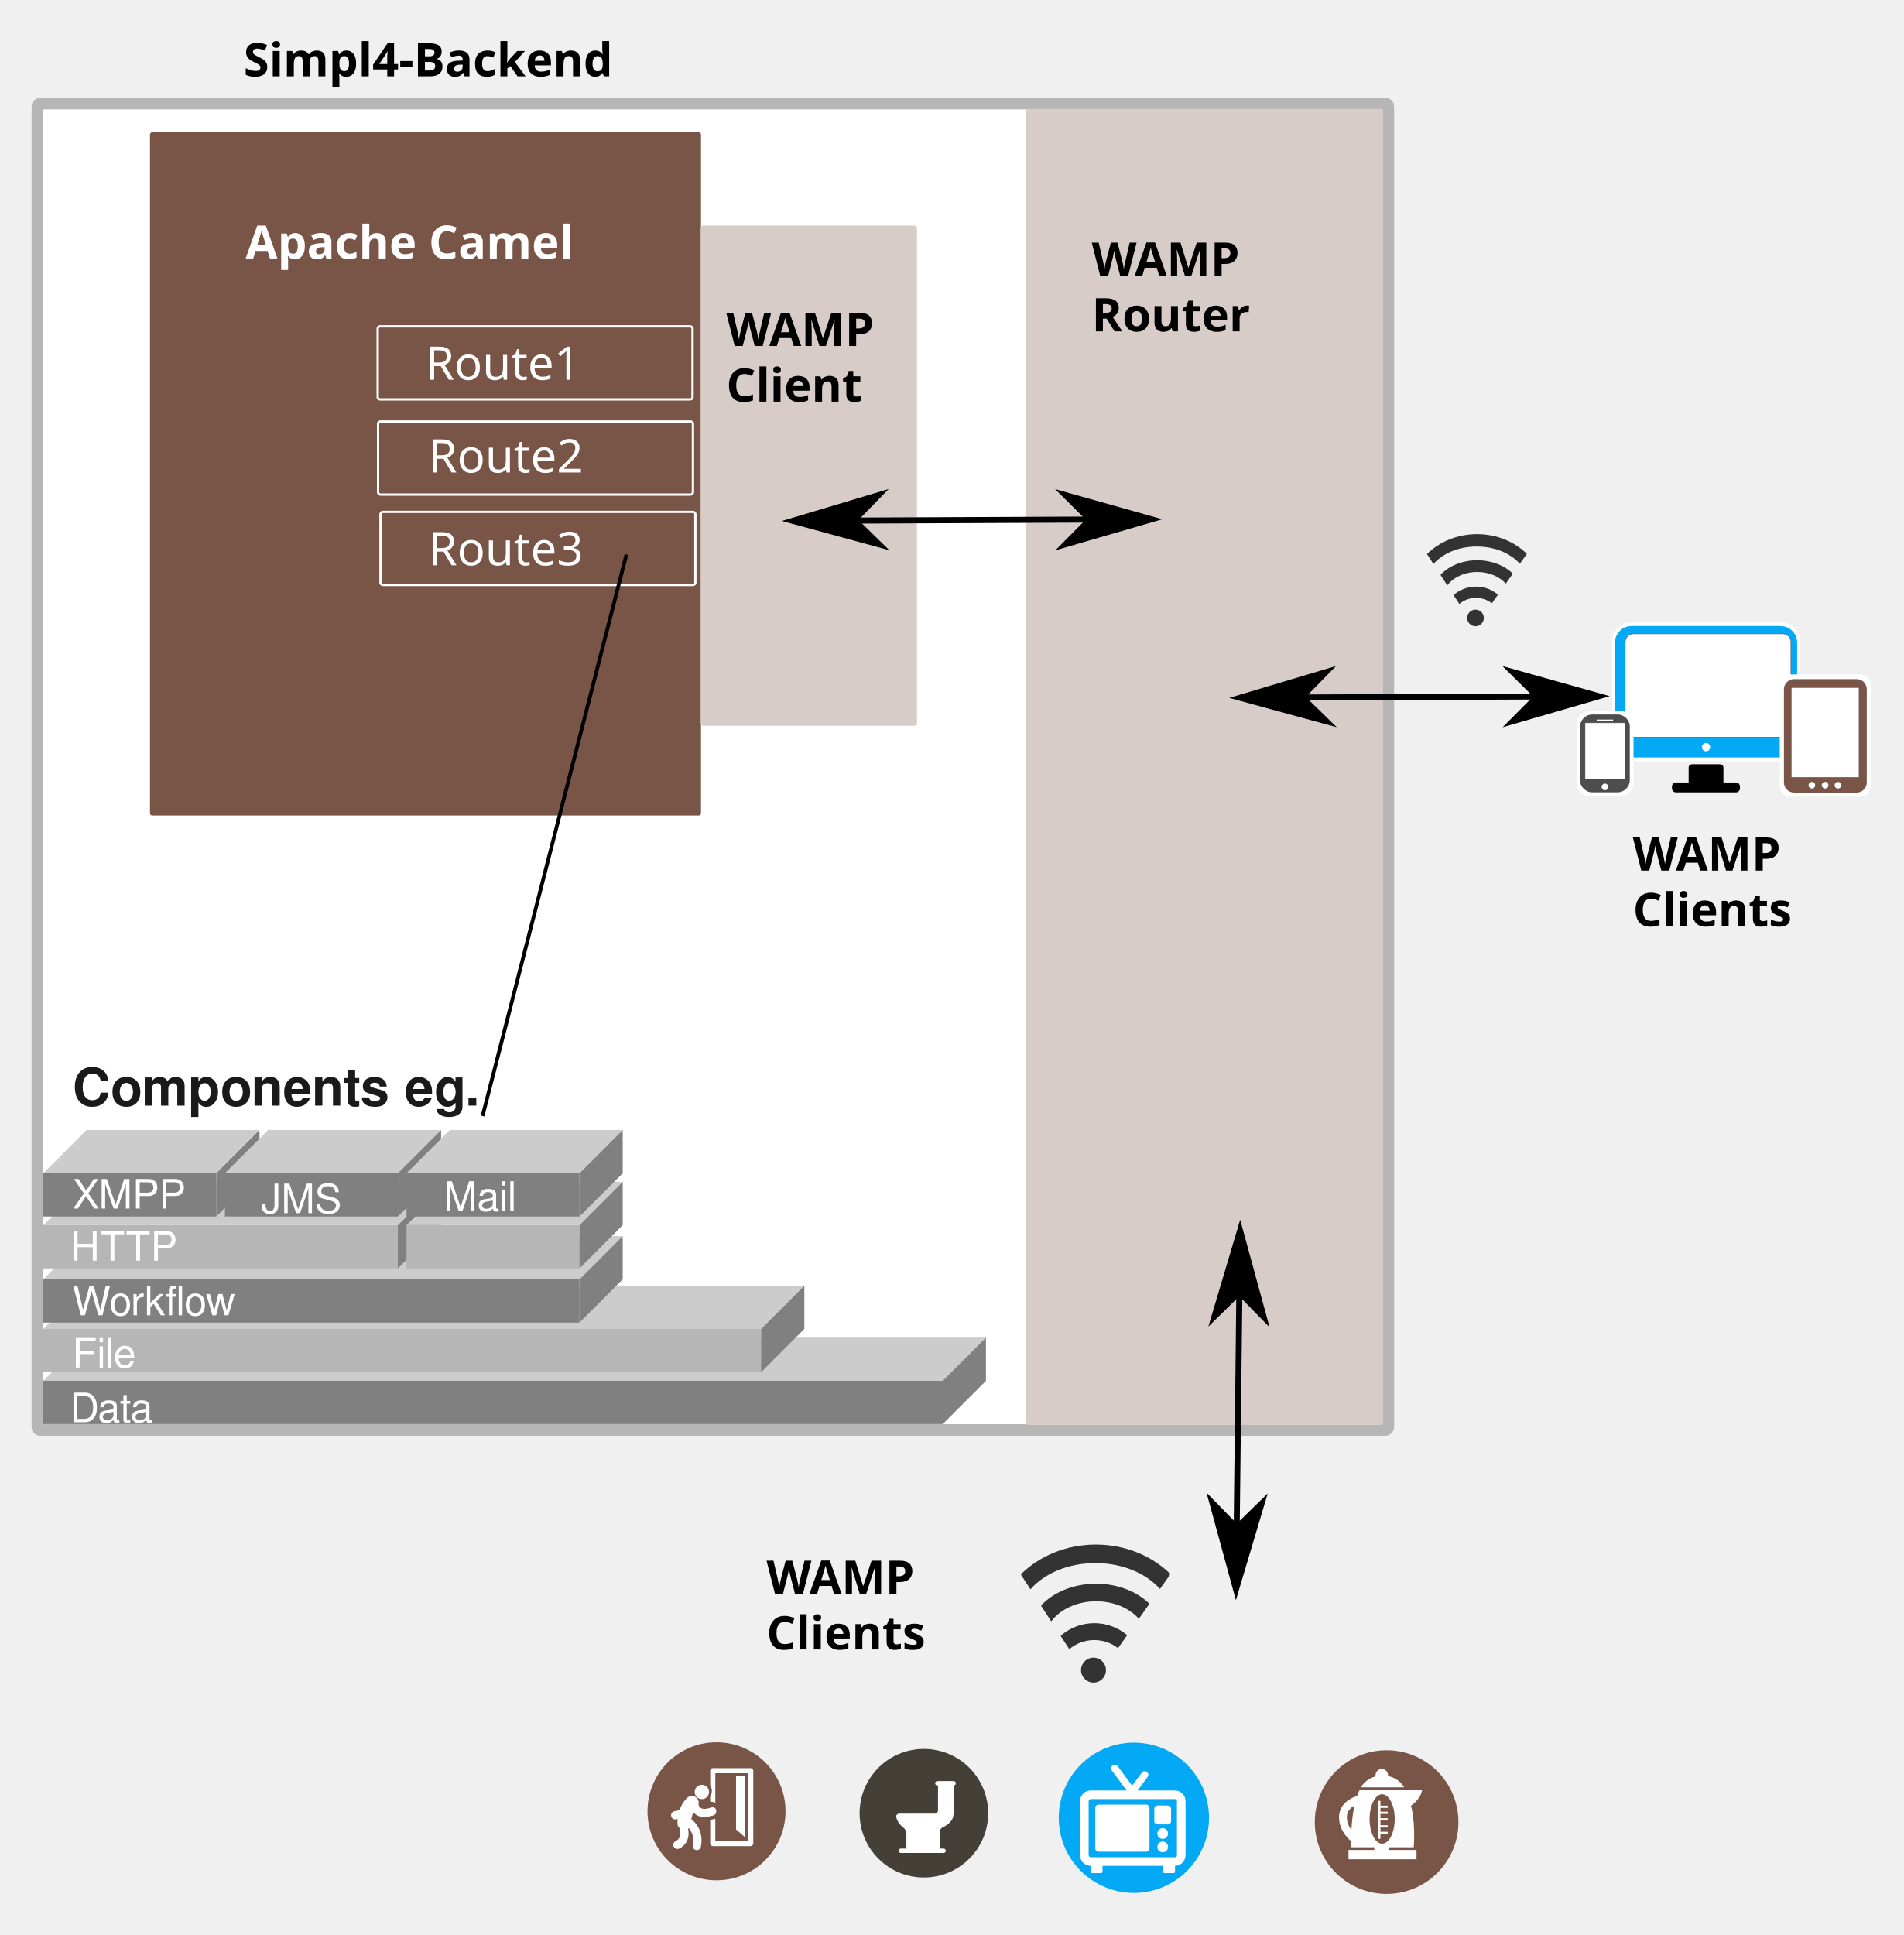
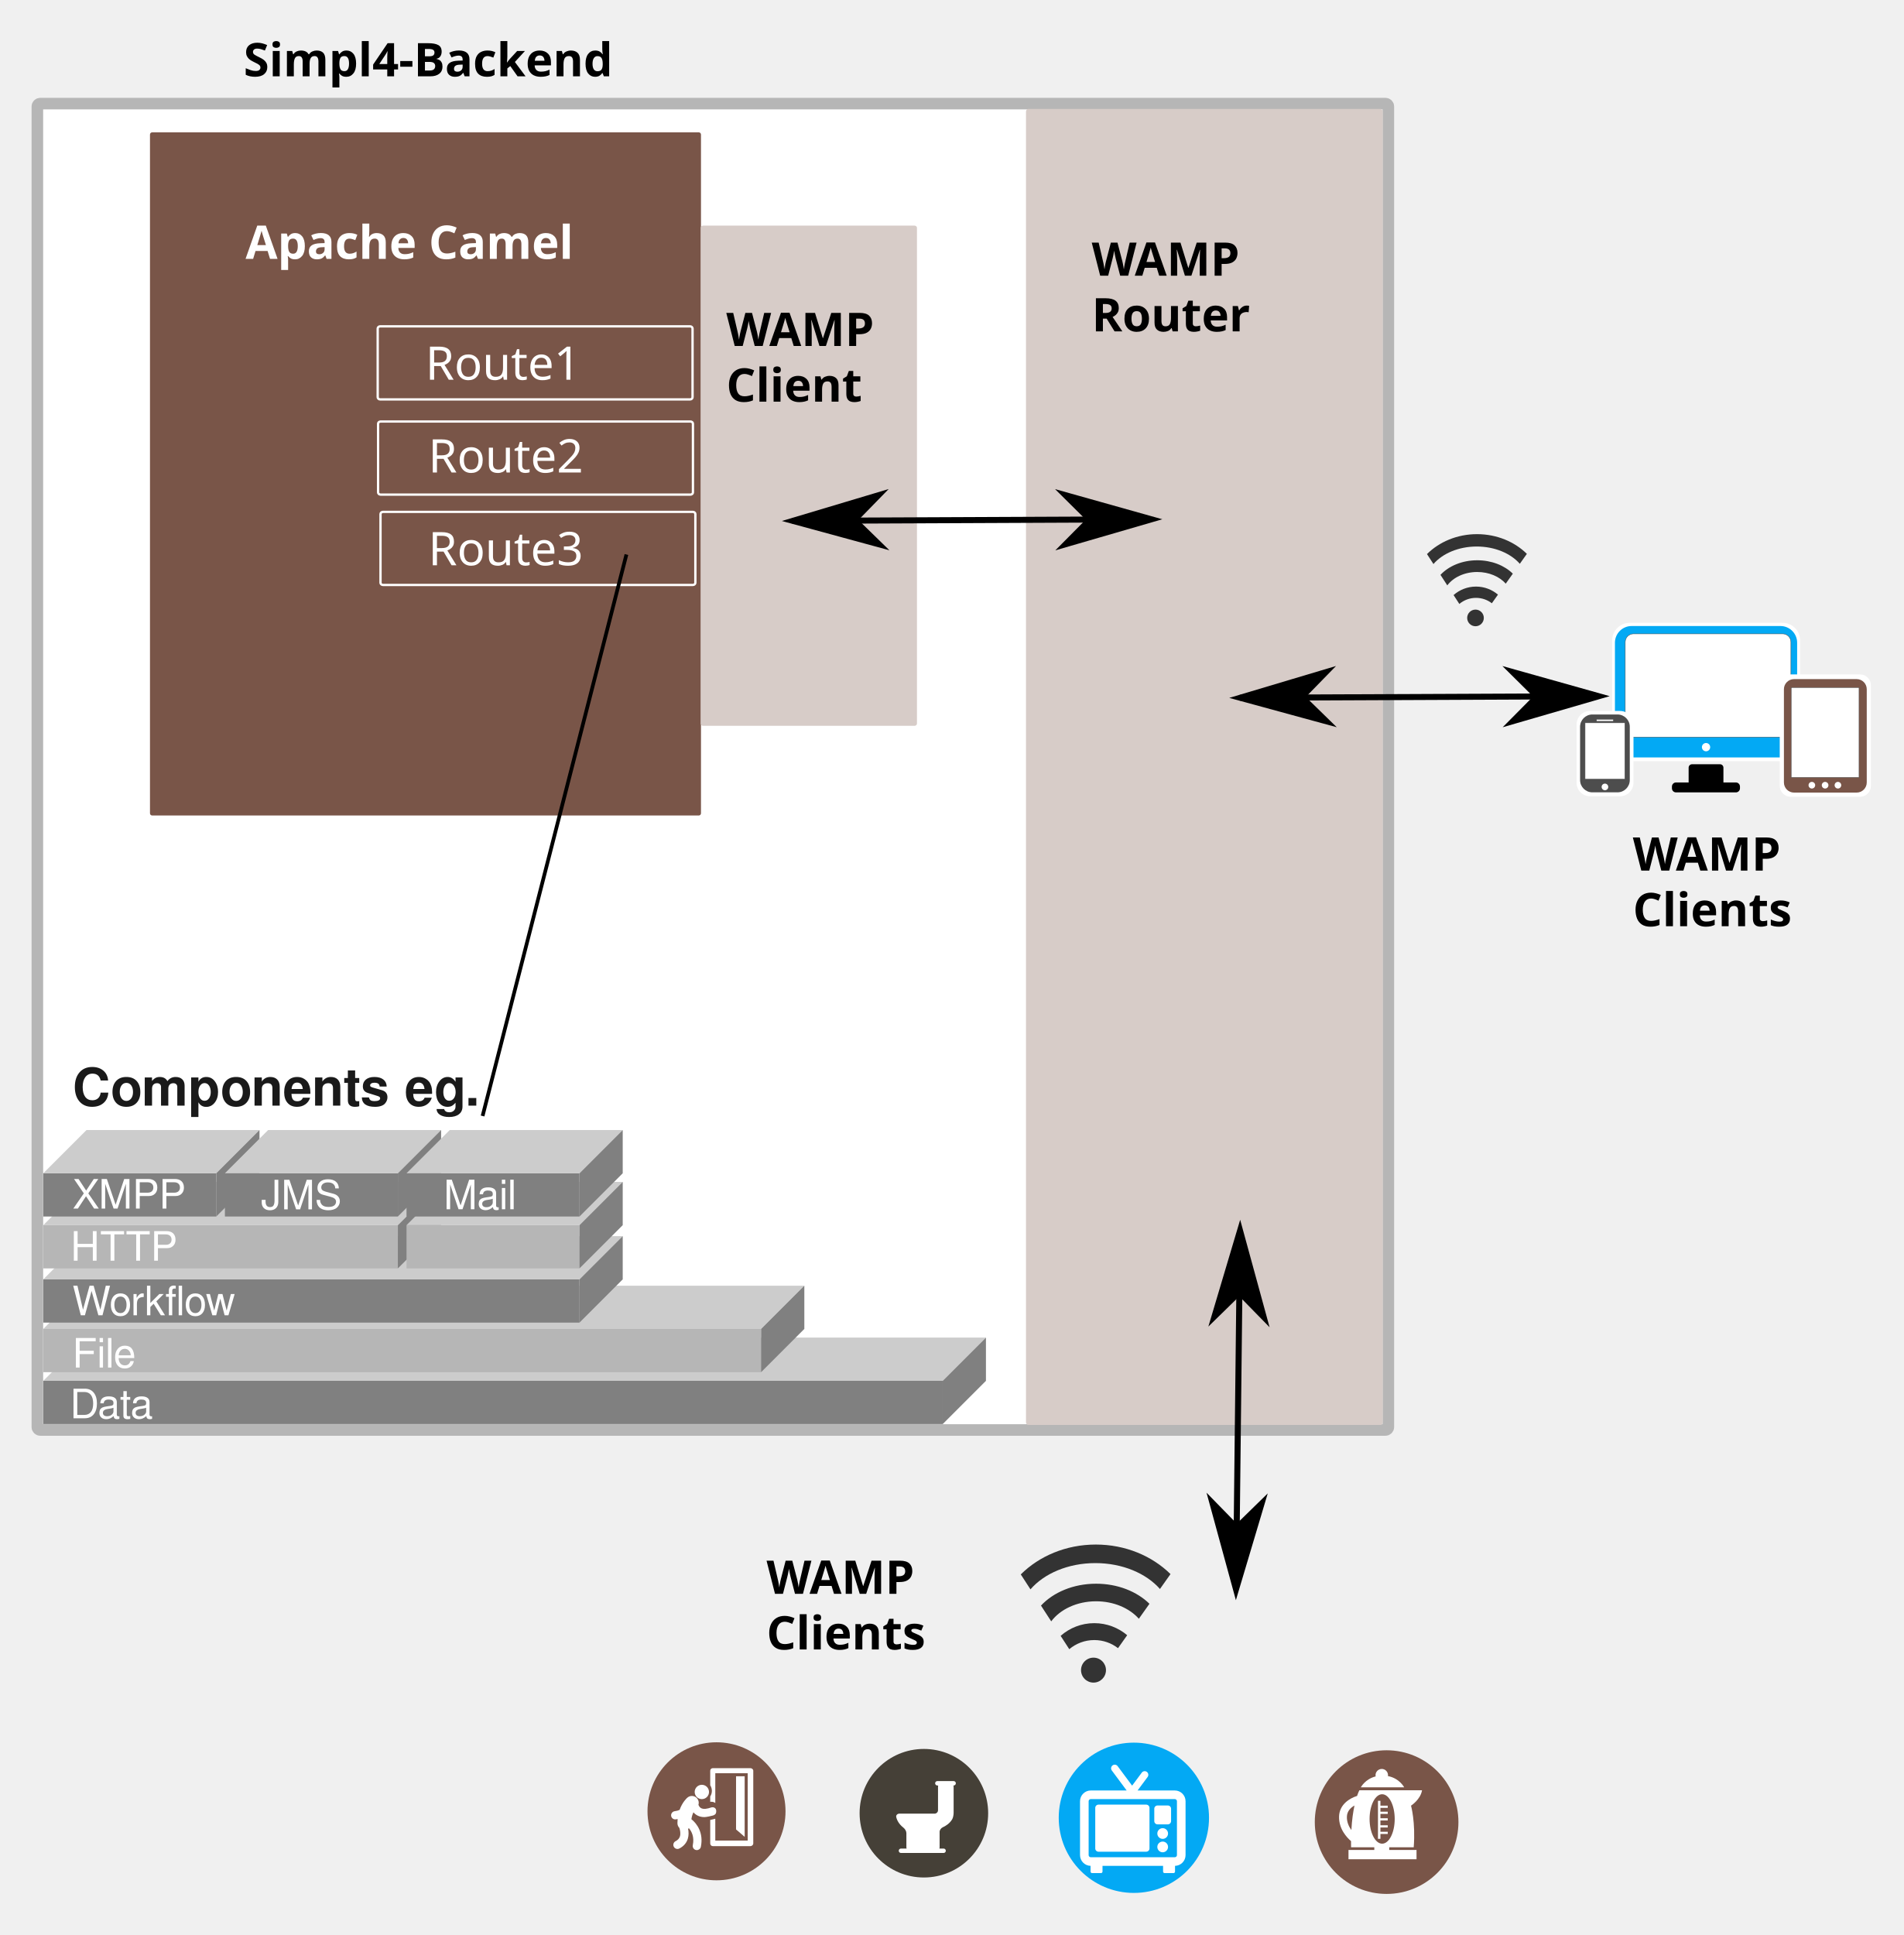
<svg xmlns="http://www.w3.org/2000/svg" width="231.716mm" height="235.511mm" viewBox="0 0 821.042 834.489" id="svg2" version="1.1">
  <defs id="defs4">
    <marker orient="auto" refY="0" refX="0" id="Arrow1Lend" style="overflow:visible">
      <path id="path43066" d="M 0,0 5,-5 -12.5,0 5,5 0,0 Z" style="fill:#000000;fill-opacity:1;fill-rule:evenodd;stroke:#000000;stroke-width:1pt;stroke-opacity:1" transform="matrix(-0.8,0,0,-0.8,-10,0)" />
    </marker>
    <marker style="overflow:visible" id="marker49680" refX="0" refY="0" orient="auto">
      <path transform="matrix(0.8,0,0,0.8,10,0)" style="fill:#000000;fill-opacity:1;fill-rule:evenodd;stroke:#000000;stroke-width:1pt;stroke-opacity:1" d="M 0,0 5,-5 -12.5,0 5,5 0,0 Z" id="path49682" />
    </marker>
    <marker orient="auto" refY="0" refX="0" id="Arrow1Lstart" style="overflow:visible">
      <path id="path43063" d="M 0,0 5,-5 -12.5,0 5,5 0,0 Z" style="fill:#000000;fill-opacity:1;fill-rule:evenodd;stroke:#000000;stroke-width:1pt;stroke-opacity:1" transform="matrix(0.8,0,0,0.8,10,0)" />
    </marker>
    <marker orient="auto" refY="0" refX="0" id="Arrow1Lstart-2" style="overflow:visible">
      <path id="path43063-7" d="M 0,0 5,-5 -12.5,0 5,5 0,0 Z" style="fill:#000000;fill-opacity:1;fill-rule:evenodd;stroke:#000000;stroke-width:1pt;stroke-opacity:1" transform="matrix(0.8,0,0,0.8,10,0)" />
    </marker>
    <marker orient="auto" refY="0" refX="0" id="Arrow1Lstart-2-9" style="overflow:visible">
      <path id="path43063-7-5" d="M 0,0 5,-5 -12.5,0 5,5 0,0 Z" style="fill:#000000;fill-opacity:1;fill-rule:evenodd;stroke:#000000;stroke-width:1pt;stroke-opacity:1" transform="matrix(0.8,0,0,0.8,10,0)" />
    </marker>
    <marker orient="auto" refY="0" refX="0" id="Arrow1Lstart-2-5" style="overflow:visible">
      <path id="path43063-7-2" d="M 0,0 5,-5 -12.5,0 5,5 0,0 Z" style="fill:#000000;fill-opacity:1;fill-rule:evenodd;stroke:#000000;stroke-width:1pt;stroke-opacity:1" transform="matrix(0.8,0,0,0.8,10,0)" />
    </marker>
  </defs>
  <g id="layer1" transform="translate(-20.18618,-163.5803)">
    <rect style="fill:#ffffff;fill-opacity:1;fill-rule:nonzero;stroke:#b6b6b6;stroke-width:4.985;stroke-linecap:round;stroke-linejoin:round;stroke-miterlimit:4;stroke-dasharray:none;stroke-dashoffset:0;stroke-opacity:1" id="rect40139" width="582.633" height="572.02" x="36.302" y="208.254" rx="1.271" ry="1.221" />
    <text id="text41596" y="648.429" x="69.546" style="font-style:normal;font-variant:normal;font-weight:bold;font-stretch:normal;font-size:20px;line-height:90%;font-family:Sans;-inkscape-font-specification:'Sans, Bold';text-align:start;letter-spacing:0px;word-spacing:0px;writing-mode:tb-rl;text-anchor:start;fill:#000000;fill-opacity:1;stroke:none;stroke-width:1px;stroke-linecap:butt;stroke-linejoin:miter;stroke-opacity:1" xml:space="preserve">
      <tspan y="69.546" x="648.429" id="tspan41598" />
    </text>
    <text id="text41600" y="552.65" x="63.484" style="font-style:normal;font-variant:normal;font-weight:bold;font-stretch:normal;font-size:20px;line-height:90%;font-family:Sans;-inkscape-font-specification:'Sans, Bold';text-align:start;letter-spacing:0px;word-spacing:0px;writing-mode:tb-rl;text-anchor:start;fill:#000000;fill-opacity:1;stroke:none;stroke-width:1px;stroke-linecap:butt;stroke-linejoin:miter;stroke-opacity:1" xml:space="preserve">
      <tspan y="63.484" x="552.65" id="tspan41602" />
    </text>
    <text xml:space="preserve" style="font-style:normal;font-variant:normal;font-weight:bold;font-stretch:normal;font-size:20px;line-height:90%;font-family:Sans;-inkscape-font-specification:'Sans, Bold';text-align:start;letter-spacing:0px;word-spacing:0px;writing-mode:lr-tb;text-anchor:start;fill:#000000;fill-opacity:1;stroke:none;stroke-width:1px;stroke-linecap:butt;stroke-linejoin:miter;stroke-opacity:1" x="123.665" y="601.35" id="text40230">
      <tspan id="tspan40232" x="123.665" y="601.35" />
    </text>
    <text xml:space="preserve" style="font-style:normal;font-variant:normal;font-weight:bold;font-stretch:normal;font-size:20px;line-height:90%;font-family:Sans;-inkscape-font-specification:'Sans, Bold';text-align:start;letter-spacing:0px;word-spacing:0px;writing-mode:lr-tb;text-anchor:start;fill:#000000;fill-opacity:1;stroke:none;stroke-width:1px;stroke-linecap:butt;stroke-linejoin:miter;stroke-opacity:1;" x="125.243" y="196.492" id="text40234">
      <tspan id="tspan40236" x="125.243" y="196.492">Simpl4-Backend</tspan>
    </text>
    <circle style="fill:#795548;fill-opacity:1" id="path2985-5-0" cx="329.195" cy="944.721" r="29.761" />
    <polygon style="fill:#ffffff" id="polygon7-5" points="25.061,3.165 25.061,23.686 28.383,26.551 28.383,3.165 " transform="matrix(1.117528,0,0,1.117528,309.6161,926.0712)" />
    <path style="fill:#ffffff" id="path9-8" d="m 343.812,926.114 -16.214,0 c -0.625,0 -1.113,0.487 -1.113,1.11 l 0,6.263 c 0.437,0.701 0.709,1.533 0.709,2.425 0,0.893 -0.273,1.727 -0.709,2.427 l 0,2.29 c 0.217,-0.019 0.26,-0.031 0.406,-0.031 0.656,0 1.341,0.199 1.778,0.546 l 0,-12.845 13.977,0 0,29.047 -13.977,0 0,-9.423 c 0,0 -1.967,0.513 -2.184,0.529 l 0,10.147 c 0,0.625 0.489,1.148 1.113,1.148 l 16.214,0 c 0.624,0 1.235,-0.525 1.235,-1.148 l 0,-31.373 c 0,-0.624 -0.612,-1.111 -1.235,-1.111 z" />
    <path style="fill:#ffffff" id="path11-8" d="m 322.871,939.471 c 1.703,0 3.087,-1.383 3.087,-3.089 0,-1.705 -1.381,-3.089 -3.087,-3.089 -1.708,0 -3.089,1.383 -3.089,3.089 0,1.704 1.38,3.089 3.089,3.089 z" />
    <path style="fill:#ffffff" id="path13-2" d="m 320.33,946.156 c 1.03,0.717 2.252,1.074 3.655,1.074 0.765,0 3.185,-0.526 3.764,-0.712 0.649,-0.225 0.977,-0.536 1.172,-0.921 0.242,-0.648 0.127,-1.328 0.127,-1.328 -0.196,-1.214 -1.378,-1.489 -2.302,-1.156 -1.372,0.493 -3.243,0.912 -4.374,0.14 -0.478,-0.327 -0.778,-0.838 -0.966,-1.334 0.283,-0.93 0.101,-1.979 -0.576,-2.774 -1.057,-1.245 -2.923,-1.395 -4.167,-0.338 -0.304,0.255 -2.203,1.968 -3.381,5.302 -0.574,0.262 -1.267,0.469 -2.1,0.568 -0.972,0.116 -1.668,0.999 -1.557,1.971 0.108,0.902 0.873,1.567 1.76,1.567 0.069,0 0.139,-0.004 0.209,-0.016 0.289,-0.03 0.564,-0.076 0.831,-0.129 -0.055,0.563 -0.084,1.148 -0.084,1.766 0,0.797 0.32,1.521 0.835,2.054 0.336,1.044 0.61,2.484 0.238,3.667 -0.281,0.884 -0.893,1.557 -1.874,2.056 -0.873,0.445 -1.218,1.513 -0.776,2.385 0.314,0.614 0.935,0.971 1.582,0.971 0.27,0 0.545,-0.066 0.802,-0.197 1.826,-0.928 3.088,-2.364 3.65,-4.152 0.472,-1.508 0.401,-3.037 0.149,-4.335 0.118,-0.081 0.235,-0.172 0.341,-0.268 1.201,1.397 2.406,3.764 1.681,7.314 -0.196,0.958 0.424,1.895 1.381,2.093 0.121,0.02 0.241,0.034 0.359,0.034 0.821,0 1.562,-0.578 1.736,-1.416 1.22,-5.97 -1.643,-9.991 -4.075,-11.902 0.167,-1.234 0.507,-2.219 0.871,-2.975 0.304,0.356 0.662,0.693 1.086,0.989 z" />
    <circle r="32.406" cy="947.517" cx="509.192" id="path2985-0-4" style="fill:#03a9f4;fill-opacity:1" />
    <path style="fill:#ffffff" id="path9-95" d="m 526.835,935.74 -16.042,0 4.322,-5.82 c 0.516,-0.695 0.371,-1.677 -0.324,-2.193 -0.695,-0.516 -1.676,-0.371 -2.192,0.324 l -4.163,5.606 -6.242,-8.408 c -0.516,-0.695 -1.498,-0.84 -2.193,-0.324 -0.695,0.516 -0.84,1.498 -0.324,2.193 l 6.401,8.622 -15.47,0 c -2.559,1.3e-4 -4.642,2.083 -4.642,4.645 l 0,23.223 c 0,2.527 2.029,4.587 4.543,4.642 l 0,2.47 c 0,0.36 0.293,0.654 0.654,0.654 l 3.847,0 c 0.361,0 0.654,-0.293 0.654,-0.654 l 0,-2.467 26.12,0 0,2.467 c 0,0.36 0.293,0.654 0.654,0.654 l 3.847,0 c 0.361,0 0.654,-0.293 0.654,-0.654 l 0,-2.47 c 2.514,-0.054 4.543,-2.115 4.543,-4.642 l 0,-23.223 c 0,-2.56 -2.082,-4.644 -4.644,-4.644 z m 0.929,27.867 c 0,0.512 -0.416,0.929 -0.929,0.929 l -36.226,0 c -0.512,0 -0.929,-0.417 -0.929,-0.929 l 0,-23.223 c 0,-0.512 0.416,-0.929 0.929,-0.929 l 36.226,0 c 0.513,0 0.929,0.417 0.929,0.929 l -1.2e-4,23.223 z" />
    <path style="fill:#ffffff" id="path11-27" d="m 514.521,941.846 -20.586,0 c -0.773,0 -1.401,0.627 -1.401,1.401 l 0,17.498 c 0,0.773 0.627,1.4 1.401,1.4 l 20.586,0 c 0.774,0 1.401,-0.627 1.401,-1.4 l 0,-17.498 c 0,-0.774 -0.627,-1.401 -1.401,-1.401 z" />
    <path style="fill:#ffffff" id="path13-76" d="m 523.836,942.212 -4.441,0 c -0.773,0 -1.401,0.627 -1.401,1.401 l 0,5.342 c 0,0.774 0.627,1.401 1.401,1.401 l 4.441,0 c 0.773,0 1.4,-0.627 1.4,-1.401 l 0,-5.342 c 0,-0.774 -0.627,-1.401 -1.4,-1.401 z" />
    <circle style="fill:#ffffff" id="circle15" cy="954.305" cx="521.615" r="2.31" />
    <circle style="fill:#ffffff" id="circle17" cy="960.088" cx="521.615" r="2.31" />
    <circle r="30.973" cx="618.188" cy="949.38" id="path2985-9-6" style="fill:#795548;fill-opacity:1" />
    <path style="fill:#ffffff" d="m 618.754,929.528 c 0.02,-0.124 0.038,-0.247 0.038,-0.377 0,-1.486 -1.205,-2.691 -2.69,-2.691 -1.486,0 -2.693,1.205 -2.693,2.691 0,0.18 0.021,0.355 0.054,0.526 -4.56,1.153 -6.386,4.699 -6.386,4.699 l 18.682,0 c 0,0 -1.981,-3.881 -7.005,-4.847 z" id="path7-7" />
    <polygon style="fill:#ffffff" points="220.74,189.53 220.74,180.19 189.88,180.19 189.88,164.08 220.74,164.08 220.74,154.75 189.88,154.75 189.88,134.29 179.56,134.29 179.56,294.56 189.88,294.56 189.88,274.1 220.74,274.1 220.74,264.75 189.88,264.75 189.88,246.78 220.74,246.78 220.74,237.45 189.88,237.45 189.88,217.19 220.74,217.19 220.74,207.85 189.88,207.85 189.88,189.53 " id="polygon9" transform="matrix(0.1022933,0,0,0.1022933,596.0975,926.4602)" />
    <path style="fill:#ffffff" d="m 619.322,960.234 10.556,0 c 0.843,-10.872 -1.161,-17.943 -1.161,-17.943 0,0 4.116,-2.638 4.748,-6.649 l -27.018,0 c 0,0 -0.433,0.786 -0.995,2.452 -3.178,0.988 -7.63,3.679 -7.77,8.879 -0.144,5.367 3.371,9.073 5.165,10.612 -0.005,0.859 -0.007,1.732 0.01,2.649 l 10.026,0 0,1.161 -11.134,0 0,4.009 29.341,0 0,-4.01 -11.769,0 0,-1.161 10e-4,0 z m -18.263,-13.168 c 0.066,-2.446 1.687,-3.944 3.274,-4.832 -0.571,2.634 -1.095,6.125 -1.34,10.576 -1.057,-1.443 -1.997,-3.397 -1.934,-5.744 z m 15.204,-9.699 c 2.99,0 5.417,4.773 5.417,10.66 0,5.885 -2.427,10.659 -5.417,10.659 -2.993,0 -5.418,-4.773 -5.418,-10.659 0,-5.887 2.426,-10.66 5.418,-10.66 z" id="path11-81" />
    <circle r="27.721" cy="945.548" cx="418.629" id="path2985-0" style="fill:#454037;fill-opacity:1" />
    <path d="m 431.456,931.688 -7.021,0 c -0.526,0 -0.953,0.427 -0.953,0.953 0,0.526 0.427,0.953 0.953,0.953 l 0.392,0 c -0.065,0.166 -0.103,0.344 -0.103,0.533 l 0,10.124 c 0,0.821 -0.666,1.487 -1.486,1.487 l -15.212,0 c -0.821,0 -1.503,0.674 -1.321,1.475 0.5,2.197 2.033,3.742 3.144,4.609 0.647,0.503 1.234,1.489 1.234,2.31 l 0,6.122 c 0,0.19 0.039,0.369 0.103,0.534 l -2.446,0 c -0.525,0 -0.952,0.428 -0.952,0.953 0,0.525 0.427,0.952 0.952,0.952 l 18.394,0 c 0.526,0 0.952,-0.426 0.952,-0.952 0,-0.526 -0.426,-0.953 -0.952,-0.953 l -1.828,0 c 0.064,-0.165 0.104,-0.344 0.104,-0.534 l 0,-6.665 c 0,-0.821 0.649,-1.655 1.398,-1.991 1.207,-0.542 2.925,-1.585 4.023,-3.423 0.421,-0.706 0.626,-2.011 0.626,-2.833 l 0,-11.214 c 0,-0.189 -0.039,-0.368 -0.103,-0.533 l 0.103,0 c 0.526,0 0.952,-0.427 0.952,-0.953 0,-0.525 -0.426,-0.952 -0.953,-0.952 z" id="path7" style="fill:#ffffff" />
    <circle style="fill:#333333" id="path3812" cx="491.779" cy="883.841" r="5.38" />
    <path d="m 492.898,846.57 c -9.782,0 -18.443,3.719 -23.764,9.435 l 4.411,6.799 c 3.872,-5.174 11.088,-8.653 19.353,-8.653 7.653,0 14.406,2.984 18.44,7.533 l 4.573,-6.454 c -5.366,-5.277 -13.679,-8.66 -23.013,-8.66 z" style="fill:#333333" id="path3814" />
    <path d="m 492.113,863.583 c -5.564,0 -10.643,2.071 -14.507,5.479 l 3.725,5.745 c 2.912,-2.451 6.673,-3.932 10.782,-3.932 3.858,0 7.408,1.303 10.238,3.491 l 3.953,-5.583 c -3.823,-3.244 -8.777,-5.2 -14.19,-5.2 z" style="fill:#333333" id="path3822" />
    <path d="m 492.775,829.683 c -12.856,0 -24.404,4.976 -32.358,12.881 l 4.18,6.441 c 5.878,-6.804 16.211,-11.324 27.985,-11.324 11.683,0 21.952,4.448 27.854,11.165 l 4.555,-6.427 c -7.951,-7.822 -19.438,-12.736 -32.216,-12.736 z" style="fill:#333333" id="path3824" />
    <g id="g50674" transform="translate(-64.6767,22.9498)">
      <circle r="3.589" cy="407.116" cx="721.2" id="path3812-5" style="fill:#333333" />
      <path id="path3814-0" style="fill:#333333" d="m 721.946,382.253 c -6.525,0 -12.303,2.481 -15.852,6.294 l 2.942,4.535 c 2.583,-3.452 7.397,-5.772 12.91,-5.772 5.105,0 9.61,1.991 12.301,5.025 l 3.051,-4.306 c -3.579,-3.52 -9.125,-5.777 -15.351,-5.777 z" />
      <path id="path3822-8" style="fill:#333333" d="m 721.423,393.602 c -3.712,0 -7.1,1.382 -9.678,3.655 l 2.485,3.832 c 1.943,-1.635 4.451,-2.623 7.193,-2.623 2.573,0 4.942,0.869 6.83,2.329 l 2.637,-3.724 c -2.55,-2.164 -5.855,-3.469 -9.466,-3.469 z" />
      <path id="path3824-9" style="fill:#333333" d="m 721.864,370.988 c -8.576,0 -16.28,3.32 -21.586,8.593 l 2.788,4.296 c 3.921,-4.539 10.814,-7.554 18.668,-7.554 7.794,0 14.644,2.967 18.581,7.448 l 3.039,-4.287 c -5.304,-5.218 -12.967,-8.496 -21.491,-8.496 z" />
    </g>
    <text xml:space="preserve" style="font-style:normal;font-variant:normal;font-weight:bold;font-stretch:normal;font-size:20px;line-height:90%;font-family:Sans;-inkscape-font-specification:'Sans, Bold';text-align:start;letter-spacing:0px;word-spacing:0px;writing-mode:tb-rl;text-anchor:start;fill:#000000;fill-opacity:1;stroke:none;stroke-width:1px;stroke-linecap:butt;stroke-linejoin:miter;stroke-opacity:1" x="50.147" y="545.375" id="text41858">
      <tspan id="tspan41860" x="545.375" y="50.147" />
    </text>
    <rect id="rect4090-8" style="fill:#ffffff" ry="7.584" height="59.654" width="81.085" y="432.183" x="715.452" />
    <rect id="rect4090" style="fill:#03a9f4;fill-opacity:1" ry="7.205" height="56.671" width="78.58" y="433.556" x="716.657" />
    <rect id="rect4088" style="fill:#ffffff;stroke:#4d4d4d;stroke-width:0.179" ry="3.541" height="44.505" width="71.441" y="436.931" x="721.103" />
    <path id="path4092" style="fill:#ffffff" d="m 755.952,484.011 a 1.786,1.786 0 0 1 1.786,1.765 1.786,1.786 0 0 1 -1.744,1.806 1.786,1.786 0 0 1 -1.826,-1.723 1.786,1.786 0 0 1 1.702,-1.846" />
    <path id="rect4112" style="fill:#000000" d="m 749.904,493.173 c -0.807,0 -1.462,0.655 -1.462,1.462 l 0,6.385 -5.436,0 c -0.979,0 -1.764,0.795 -1.764,1.775 l 0,0.748 c 0,0.979 0.784,1.764 1.764,1.764 l 25.809,0 c 0.979,0 1.764,-0.784 1.764,-1.764 l 0,-0.748 c 0,-0.979 -0.784,-1.775 -1.764,-1.775 l -5.369,0 0,-6.385 c 0,-0.808 -0.644,-1.462 -1.451,-1.462 l -12.089,0 z" />
    <rect id="rect4172-5" style="fill:#ffffff" ry="4.705" height="52.759" width="39.324" y="454.433" x="787.731" />
    <rect id="rect4172" style="fill:#795548;fill-opacity:1" ry="4.364" height="48.937" width="35.721" y="456.454" x="789.537" />
    <rect id="rect4124" style="fill:#ffffff;stroke:#4d4d4d;stroke-width:0.178" ry="0" height="38.757" width="29.256" y="460.079" x="792.677" />
    <path id="path4126" style="fill:#ffffff" d="m 807.302,500.78 a 1.432,1.432 0 0 1 1.432,1.415 1.432,1.432 0 0 1 -1.398,1.448 1.432,1.432 0 0 1 -1.464,-1.382 1.432,1.432 0 0 1 1.365,-1.48" />
    <path id="path4126-2" style="fill:#ffffff" d="m 801.586,500.78 a 1.432,1.432 0 0 1 1.432,1.415 1.432,1.432 0 0 1 -1.398,1.448 1.432,1.432 0 0 1 -1.464,-1.382 1.432,1.432 0 0 1 1.365,-1.48" />
    <path id="path4126-4" style="fill:#ffffff" d="m 812.828,500.78 a 1.432,1.432 0 0 1 1.432,1.415 1.432,1.432 0 0 1 -1.398,1.448 1.432,1.432 0 0 1 -1.464,-1.382 1.432,1.432 0 0 1 1.365,-1.48" />
    <rect id="rect3861-8" style="fill:#ffffff" ry="5.806" height="36.774" width="24.545" y="470.194" x="700.115" />
    <rect id="rect3861" style="fill:#4d4d4d;fill-opacity:1" ry="5.301" height="33.577" width="21.432" y="471.708" x="701.629" />
    <rect id="rect3774" style="fill:#ffffff;stroke:#4d4d4d;stroke-width:0.179" height="24.291" width="17.146" y="475.301" x="703.775" />
    <rect id="rect3776" style="fill:#ffffff;stroke:#4d4d4d;stroke-width:0.071;stroke-linecap:round;stroke-linejoin:round" height="0.714" width="7.144" y="473.873" x="708.763" />
    <path id="path3859" style="fill:#ffffff" d="m 712.348,501.522 a 1.429,1.429 0 0 1 1.429,1.412 1.429,1.429 0 0 1 -1.396,1.445 1.429,1.429 0 0 1 -1.461,-1.379 1.429,1.429 0 0 1 1.362,-1.477" />
    <text xml:space="preserve" style="font-style:normal;font-variant:normal;font-weight:bold;font-stretch:normal;font-size:20px;line-height:120%;font-family:Sans;-inkscape-font-specification:'Sans, Bold';text-align:start;letter-spacing:0px;word-spacing:0px;writing-mode:lr-tb;text-anchor:start;fill:#000000;fill-opacity:1;stroke:none;stroke-width:1px;stroke-linecap:butt;stroke-linejoin:miter;stroke-opacity:1" x="724.386" y="539.029" id="text40173-1">
      <tspan id="tspan40175-9" x="724.386" y="539.029">WAMP</tspan>
      <tspan x="724.386" y="563.029" id="tspan40177-9">Clients</tspan>
    </text>
    <text xml:space="preserve" style="font-style:normal;font-variant:normal;font-weight:bold;font-stretch:normal;font-size:20px;line-height:120%;font-family:Sans;-inkscape-font-specification:'Sans, Bold';text-align:start;letter-spacing:0px;word-spacing:0px;writing-mode:lr-tb;text-anchor:start;fill:#000000;fill-opacity:1;stroke:none;stroke-width:1px;stroke-linecap:butt;stroke-linejoin:miter;stroke-opacity:1" x="350.777" y="850.926" id="text40173-6">
      <tspan id="tspan40175-1" x="350.777" y="850.926">WAMP</tspan>
      <tspan x="350.777" y="874.926" id="tspan40177-0">Clients</tspan>
    </text>
    <path style="fill:none;fill-rule:evenodd;stroke:#ffffff;stroke-width:1.672px;stroke-linecap:butt;stroke-linejoin:miter;stroke-opacity:1" d="m 292.362,404.88 -94.67,225.277 0,0" id="path48129" />
    <flowRoot xml:space="preserve" id="flowRoot49776" style="font-style:normal;font-variant:normal;font-weight:bold;font-stretch:normal;font-size:20px;line-height:90%;font-family:Sans;-inkscape-font-specification:'Sans, Bold';text-align:start;letter-spacing:0px;word-spacing:0px;writing-mode:lr-tb;text-anchor:start;fill:#000000;fill-opacity:1;stroke:none;stroke-width:1px;stroke-linecap:butt;stroke-linejoin:miter;stroke-opacity:1">
      <flowRegion id="flowRegion49778">
        <rect id="rect49780" width="295.825" height="269.153" x="14.549" y="415.356" />
      </flowRegion>
      <flowPara id="flowPara49782" />
    </flowRoot>
    <rect style="fill:#d7ccc8;fill-opacity:1;fill-rule:nonzero;stroke:#000000;stroke-width:0;stroke-linecap:round;stroke-linejoin:round;stroke-miterlimit:4;stroke-dasharray:none;stroke-dashoffset:0;stroke-opacity:1" id="rect40163" width="153.847" height="567.543" x="462.665" y="210.556" rx="0.938" ry="1.211" />
    <text xml:space="preserve" style="font-style:normal;font-variant:normal;font-weight:normal;font-stretch:normal;font-size:20.485px;line-height:90%;font-family:FreeSans;-inkscape-font-specification:'FreeSans, Normal';text-align:start;letter-spacing:0px;word-spacing:0px;writing-mode:lr-tb;text-anchor:start;fill:#000000;fill-opacity:1;stroke:none;stroke-width:1px;stroke-linecap:butt;stroke-linejoin:miter;stroke-opacity:1" x="616.496" y="910.987" id="text5096">
      <tspan id="tspan5098" x="616.496" y="910.987" />
    </text>
    <g id="g5340" transform="translate(-3.001761,5.002934)">
      <text xml:space="preserve" style="font-style:normal;font-variant:normal;font-weight:600;font-stretch:normal;font-size:22.5px;line-height:110%;font-family:FreeSans;-inkscape-font-specification:'FreeSans, Semi-Bold';text-align:start;letter-spacing:0px;word-spacing:0px;writing-mode:lr-tb;text-anchor:start;fill:#1a1a1a;fill-opacity:1;stroke:none;stroke-width:1px;stroke-linecap:butt;stroke-linejoin:miter;stroke-opacity:1" x="54.563" y="635.391" id="text49910">
        <tspan id="tspan49912" x="54.563" y="635.391">Components eg.</tspan>
      </text>
      <g id="g4968" transform="matrix(0.7459384,0,0,0.7459384,41.85871,660.8317)">
        <rect id="rect4970" style="fill:#808080;fill-opacity:1;stroke:none" y="125" x="0" height="25" width="520" />
        <path id="path4972" style="fill:#cccccc;stroke:none" d="m 0,125 25,-25 520,0 -25,25 -520,0 z" />
        <path id="path4974" style="fill:#808080;stroke:none" d="m 520,150 0,-25 25,-25 0,25 -25,25 z" />
      </g>
      <g id="g4976" transform="matrix(0.7459384,0,0,0.7459384,41.85871,638.4536)">
        <rect id="rect4978" style="fill:#b6b6b6;fill-opacity:1;stroke:none" y="125" x="0" height="25" width="415" />
        <path id="path4980" style="fill:#cccccc;stroke:none" d="m 0,125 25,-25 415,0 -25,25 -415,0 z" />
        <path id="path4982" style="fill:#808080;stroke:none" d="m 415,150 0,-25 25,-25 0,25 -25,25 z" />
      </g>
      <g id="g4984" transform="matrix(0.7459384,0,0,0.7459384,41.85871,617.076)">
        <rect id="rect4986" style="fill:#808080;fill-opacity:1;stroke:none" y="125" x="0" height="25" width="310" />
        <path id="path4988" style="fill:#cccccc;stroke:none" d="m 0,125 25,-25 310,0 -25,25 -310,0 z" />
        <path id="path4990" style="fill:#808080;stroke:none" d="m 310,150 0,-25 25,-25 0,25 -25,25 z" />
      </g>
      <g transform="matrix(0.7459384,0,0,0.7459384,41.85871,593.6973)" id="g4992">
        <rect id="rect4994" style="fill:#b6b6b6;fill-opacity:1;stroke:none" y="125" x="0" height="25" width="205" />
        <path id="path4996" style="fill:#cccccc;stroke:none" d="m 0,125 25,-25 205,0 -25,25 -205,0 z" />
        <path id="path4998" style="fill:#808080;stroke:none" d="m 205,150 0,-25 25,-25 0,25 -25,25 z" />
      </g>
      <g id="g5000" transform="matrix(0.7459384,0,0,0.7459384,41.85871,571.3191)">
        <rect id="rect5002" style="fill:#808080;fill-opacity:1;stroke:none" y="125" x="0" height="25" width="100" />
        <path id="path5004" style="fill:#cccccc;stroke:none" d="m 0,125 25,-25 100,0 -25,25 -100,0 z" />
        <path id="path5006" style="fill:#808080;stroke:none" d="m 100,150 0,-25 25,-25 0,25 -25,25 z" />
      </g>
      <g id="g5008" transform="matrix(0.7459384,0,0,0.7459384,120.1822,571.3191)">
        <rect id="rect5010" style="fill:#808080;fill-opacity:1;stroke:none" y="125" x="0" height="25" width="100" />
        <path id="path5012" style="fill:#cccccc;stroke:none" d="m 0,125 25,-25 100,0 -25,25 -100,0 z" />
        <path id="path5014" style="fill:#808080;stroke:none" d="m 100,150 0,-25 25,-25 0,25 -25,25 z" />
      </g>
      <rect id="rect5018" style="fill:#b6b6b6;fill-opacity:1;stroke:none" y="686.94" x="198.506" height="18.648" width="74.594" />
      <path id="path5020" style="fill:#cccccc;stroke:none" d="m 198.506,686.94 18.648,-18.648 74.594,0 -18.648,18.648 -74.594,0 z" />
      <path id="path5022" style="fill:#808080;stroke:none" d="m 273.1,705.588 0,-18.648 18.648,-18.648 0,18.648 -18.648,18.648 z" />
-       <text xml:space="preserve" style="font-style:normal;font-variant:normal;font-weight:normal;font-stretch:normal;font-size:17.5px;line-height:90%;font-family:FreeSans;-inkscape-font-specification:'FreeSans, Normal';text-align:start;letter-spacing:0px;word-spacing:0px;writing-mode:lr-tb;text-anchor:start;fill:#ffffff;fill-opacity:1;stroke:none;stroke-width:1px;stroke-linecap:butt;stroke-linejoin:miter;stroke-opacity:1;" x="53.481" y="771.918" id="text5072">
-         <tspan id="tspan5074" x="53.481" y="771.918">Data</tspan>
+       <text xml:space="preserve" style="font-style:normal;font-variant:normal;font-weight:normal;font-stretch:normal;font-size:17.5px;line-height:90%;font-family:FreeSans;-inkscape-font-specification:'FreeSans, Normal';text-align:start;letter-spacing:0px;word-spacing:0px;writing-mode:lr-tb;text-anchor:start;fill:#ffffff;fill-opacity:1;stroke:none;stroke-width:1px;stroke-linecap:butt;stroke-linejoin:miter;stroke-opacity:1" x="53.481" y="770.216" id="text5072">
+         <tspan id="tspan5074" x="53.481" y="770.216">Data</tspan>
      </text>
      <text xml:space="preserve" style="font-style:normal;font-variant:normal;font-weight:normal;font-stretch:normal;font-size:17.5px;line-height:90%;font-family:FreeSans;-inkscape-font-specification:'FreeSans, Normal';text-align:start;letter-spacing:0px;word-spacing:0px;writing-mode:lr-tb;text-anchor:start;fill:#ffffff;fill-opacity:1;stroke:none;stroke-width:1px;stroke-linecap:butt;stroke-linejoin:miter;stroke-opacity:1;" x="54.505" y="725.8" id="text5076">
        <tspan id="tspan5078" x="54.505" y="725.8">Workflow</tspan>
      </text>
      <text xml:space="preserve" style="font-style:normal;font-variant:normal;font-weight:normal;font-stretch:normal;font-size:17.5px;line-height:80%;font-family:FreeSans;-inkscape-font-specification:'FreeSans, Normal';text-align:start;letter-spacing:0px;word-spacing:0px;writing-mode:lr-tb;text-anchor:start;fill:#ffffff;fill-opacity:1;stroke:none;stroke-width:1px;stroke-linecap:butt;stroke-linejoin:miter;stroke-opacity:1;" x="54.505" y="748.346" id="text5080">
        <tspan id="tspan5082" x="54.505" y="748.346">File</tspan>
      </text>
      <text xml:space="preserve" style="font-style:normal;font-variant:normal;font-weight:normal;font-stretch:normal;font-size:17.5px;line-height:80%;font-family:FreeSans;-inkscape-font-specification:'FreeSans, Normal';text-align:start;letter-spacing:0px;word-spacing:0px;writing-mode:lr-tb;text-anchor:start;fill:#ffffff;fill-opacity:1;stroke:none;stroke-width:1px;stroke-linecap:butt;stroke-linejoin:miter;stroke-opacity:1;" x="53.626" y="702.253" id="text5084">
        <tspan id="tspan5086" x="53.626" y="702.253">HTTP</tspan>
      </text>
      <text xml:space="preserve" style="font-style:normal;font-variant:normal;font-weight:normal;font-stretch:normal;font-size:17.5px;line-height:90%;font-family:FreeSans;-inkscape-font-specification:'FreeSans, Normal';text-align:start;letter-spacing:0px;word-spacing:0px;writing-mode:lr-tb;text-anchor:start;fill:#ffffff;fill-opacity:1;stroke:none;stroke-width:1px;stroke-linecap:butt;stroke-linejoin:miter;stroke-opacity:1" x="54.554" y="679.779" id="text5088">
        <tspan id="tspan5090" x="54.554" y="679.779">XMPP</tspan>
      </text>
-       <text xml:space="preserve" style="font-style:normal;font-variant:normal;font-weight:normal;font-stretch:normal;font-size:17.5px;line-height:90%;font-family:FreeSans;-inkscape-font-specification:'FreeSans, Normal';text-align:start;letter-spacing:0px;word-spacing:0px;writing-mode:lr-tb;text-anchor:start;fill:#ffffff;fill-opacity:1;stroke:none;stroke-width:1px;stroke-linecap:butt;stroke-linejoin:miter;stroke-opacity:1" x="135.444" y="681.756" id="text5092">
-         <tspan id="tspan5094" x="135.444" y="681.756">JMS</tspan>
+       <text xml:space="preserve" style="font-style:normal;font-variant:normal;font-weight:normal;font-stretch:normal;font-size:17.5px;line-height:90%;font-family:FreeSans;-inkscape-font-specification:'FreeSans, Normal';text-align:start;letter-spacing:0px;word-spacing:0px;writing-mode:lr-tb;text-anchor:start;fill:#ffffff;fill-opacity:1;stroke:none;stroke-width:1px;stroke-linecap:butt;stroke-linejoin:miter;stroke-opacity:1" x="135.444" y="680.113" id="text5092">
+         <tspan id="tspan5094" x="135.444" y="680.113">JMS</tspan>
      </text>
      <g id="g5024" transform="matrix(0.7459384,0,0,0.7459384,198.5058,571.3191)">
        <rect id="rect5026" style="fill:#808080;fill-opacity:1;stroke:none" y="125" x="0" height="25" width="100" />
        <path id="path5028" style="fill:#cccccc;stroke:none" d="m 0,125 25,-25 100,0 -25,25 -100,0 z" />
        <path id="path5030" style="fill:#808080;stroke:none" d="m 100,150 0,-25 25,-25 0,25 -25,25 z" />
      </g>
-       <text xml:space="preserve" style="font-style:normal;font-variant:normal;font-weight:normal;font-stretch:normal;font-size:17.5px;line-height:90%;font-family:FreeSans;-inkscape-font-specification:'FreeSans, Normal';text-align:start;letter-spacing:0px;word-spacing:0px;writing-mode:lr-tb;text-anchor:start;fill:#ffffff;fill-opacity:1;stroke:none;stroke-width:1px;stroke-linecap:butt;stroke-linejoin:miter;stroke-opacity:1" x="214.382" y="680.755" id="text5100">
-         <tspan id="tspan5102" x="214.382" y="680.755">Mail</tspan>
+       <text xml:space="preserve" style="font-style:normal;font-variant:normal;font-weight:normal;font-stretch:normal;font-size:17.5px;line-height:90%;font-family:FreeSans;-inkscape-font-specification:'FreeSans, Normal';text-align:start;letter-spacing:0px;word-spacing:0px;writing-mode:lr-tb;text-anchor:start;fill:#ffffff;fill-opacity:1;stroke:none;stroke-width:1px;stroke-linecap:butt;stroke-linejoin:miter;stroke-opacity:1" x="214.382" y="680.075" id="text5100">
+         <tspan id="tspan5102" x="214.382" y="680.075">Mail</tspan>
      </text>
    </g>
    <g id="g5172">
      <rect style="fill:#795548;fill-opacity:1;fill-rule:nonzero;stroke:#000000;stroke-width:0;stroke-linecap:round;stroke-linejoin:round;stroke-miterlimit:4;stroke-dasharray:none;stroke-dashoffset:0;stroke-opacity:1" id="rect40157" width="237.63" height="294.613" x="84.868" y="220.657" rx="0.939" ry="0.95" />
      <rect ry="0.949" rx="1.094" y="260.875" x="322.369" height="215.728" width="93.275" id="rect40165" style="fill:#d7ccc8;fill-opacity:1;fill-rule:nonzero;stroke:#000000;stroke-width:0;stroke-linecap:round;stroke-linejoin:round;stroke-miterlimit:4;stroke-dasharray:none;stroke-dashoffset:0;stroke-opacity:1" />
      <text id="text40173" y="312.799" x="333.41" style="font-style:normal;font-variant:normal;font-weight:bold;font-stretch:normal;font-size:20px;line-height:120%;font-family:Sans;-inkscape-font-specification:'Sans, Bold';text-align:start;letter-spacing:0px;word-spacing:0px;writing-mode:lr-tb;text-anchor:start;fill:#000000;fill-opacity:1;stroke:none;stroke-width:1px;stroke-linecap:butt;stroke-linejoin:miter;stroke-opacity:1" xml:space="preserve">
        <tspan y="312.799" x="333.41" id="tspan40175">WAMP</tspan>
        <tspan id="tspan40177" y="336.799" x="333.41">Client</tspan>
      </text>
      <text id="text40179" y="275.215" x="126.089" style="font-style:normal;font-variant:normal;font-weight:bold;font-stretch:normal;font-size:20px;line-height:120%;font-family:Sans;-inkscape-font-specification:'Sans, Bold';text-align:start;letter-spacing:0px;word-spacing:0px;writing-mode:lr-tb;text-anchor:start;fill:#ffffff;fill-opacity:1;stroke:none;stroke-width:1px;stroke-linecap:butt;stroke-linejoin:miter;stroke-opacity:1;" xml:space="preserve">
        <tspan y="275.215" x="126.089" id="tspan40181">Apache Camel</tspan>
      </text>
      <rect ry="0.949" rx="1.094" y="304.312" x="183.072" height="31.522" width="135.789" id="rect40183" style="fill:none;fill-opacity:1;fill-rule:nonzero;stroke:#ffffff;stroke-width:1;stroke-linecap:round;stroke-linejoin:round;stroke-miterlimit:4;stroke-dasharray:none;stroke-dashoffset:0;stroke-opacity:1" />
      <text id="text40185" y="327.348" x="203.683" style="font-style:normal;font-variant:normal;font-weight:normal;font-stretch:normal;font-size:20px;line-height:90%;font-family:Sans;-inkscape-font-specification:'Sans, Normal';text-align:start;letter-spacing:0px;word-spacing:0px;writing-mode:lr-tb;text-anchor:start;fill:#ffffff;fill-opacity:1;stroke:none;stroke-width:1px;stroke-linecap:butt;stroke-linejoin:miter;stroke-opacity:1;" xml:space="preserve">
        <tspan y="327.348" x="203.683" id="tspan40187">Route1</tspan>
      </text>
      <rect ry="0.949" rx="1.094" y="345.364" x="183.241" height="31.522" width="135.789" id="rect40183-4" style="fill:none;fill-opacity:1;fill-rule:nonzero;stroke:#ffffff;stroke-width:1;stroke-linecap:round;stroke-linejoin:round;stroke-miterlimit:4;stroke-dasharray:none;stroke-dashoffset:0;stroke-opacity:1" />
      <text id="text40185-0" y="367.357" x="204.895" style="font-style:normal;font-variant:normal;font-weight:normal;font-stretch:normal;font-size:20px;line-height:90%;font-family:Sans;-inkscape-font-specification:'Sans, Normal';text-align:start;letter-spacing:0px;word-spacing:0px;writing-mode:lr-tb;text-anchor:start;fill:#ffffff;fill-opacity:1;stroke:none;stroke-width:1px;stroke-linecap:butt;stroke-linejoin:miter;stroke-opacity:1;" xml:space="preserve">
        <tspan y="367.357" x="204.895" id="tspan40187-9">Route2</tspan>
      </text>
      <rect ry="0.949" rx="1.094" y="384.33" x="184.285" height="31.522" width="135.789" id="rect40183-9" style="fill:none;fill-opacity:1;fill-rule:nonzero;stroke:#ffffff;stroke-width:1;stroke-linecap:round;stroke-linejoin:round;stroke-miterlimit:4;stroke-dasharray:none;stroke-dashoffset:0;stroke-opacity:1" />
      <text id="text40185-7" y="407.366" x="204.895" style="font-style:normal;font-variant:normal;font-weight:normal;font-stretch:normal;font-size:20px;line-height:90%;font-family:Sans;-inkscape-font-specification:'Sans, Normal';text-align:start;letter-spacing:0px;word-spacing:0px;writing-mode:lr-tb;text-anchor:start;fill:#ffffff;fill-opacity:1;stroke:none;stroke-width:1px;stroke-linecap:butt;stroke-linejoin:miter;stroke-opacity:1;" xml:space="preserve">
        <tspan y="407.366" x="204.895" id="tspan40187-1">Route3</tspan>
      </text>
    </g>
    <text xml:space="preserve" style="font-style:normal;font-variant:normal;font-weight:bold;font-stretch:normal;font-size:20px;line-height:120%;font-family:Sans;-inkscape-font-specification:'Sans, Bold';text-align:start;letter-spacing:0px;word-spacing:0px;writing-mode:lr-tb;text-anchor:start;fill:#000000;fill-opacity:1;stroke:none;stroke-width:1px;stroke-linecap:butt;stroke-linejoin:miter;stroke-opacity:1" x="491.022" y="282.489" id="text40167">
      <tspan id="tspan40169" x="491.022" y="282.489">WAMP</tspan>
      <tspan x="491.022" y="306.489" id="tspan40171">Router</tspan>
    </text>
    <path style="fill:none;fill-rule:evenodd;stroke:#000000;stroke-width:2.6;stroke-linecap:butt;stroke-linejoin:miter;stroke-miterlimit:4;stroke-dasharray:none;stroke-opacity:1;marker-start:url(#Arrow1Lstart-2);marker-end:url(#Arrow1Lstart-2)" d="m 709.346,463.831 c -156.403,0.691 -153.978,0.662 -153.978,0.662" id="path43057-9" />
    <path style="fill:none;fill-rule:evenodd;stroke:#000000;stroke-width:2.6;stroke-linecap:butt;stroke-linejoin:miter;stroke-miterlimit:4;stroke-dasharray:none;stroke-opacity:1;marker-start:url(#Arrow1Lstart);marker-end:url(#Arrow1Lend)" d="m 554.979,694.662 c -0.577,51.323 -1.137,102.647 -1.735,153.97" id="path43057" />
    <path style="fill:#ee0c0c;fill-rule:evenodd;stroke:#000000;stroke-width:1.6;stroke-linecap:butt;stroke-linejoin:miter;stroke-opacity:1;stroke-miterlimit:4;stroke-dasharray:none;fill-opacity:1" d="m 290.345,402.72 -62.036,242.142" id="path5389" />
    <path style="fill:none;fill-rule:evenodd;stroke:#000000;stroke-width:2.6;stroke-linecap:butt;stroke-linejoin:miter;stroke-miterlimit:4;stroke-dasharray:none;stroke-opacity:1;marker-start:url(#Arrow1Lstart-2-5);marker-end:url(#Arrow1Lstart-2-5)" d="M 516.421,387.539 C 360.018,388.23 362.443,388.2 362.443,388.2" id="path43057-9-9" />
  </g>
</svg>
